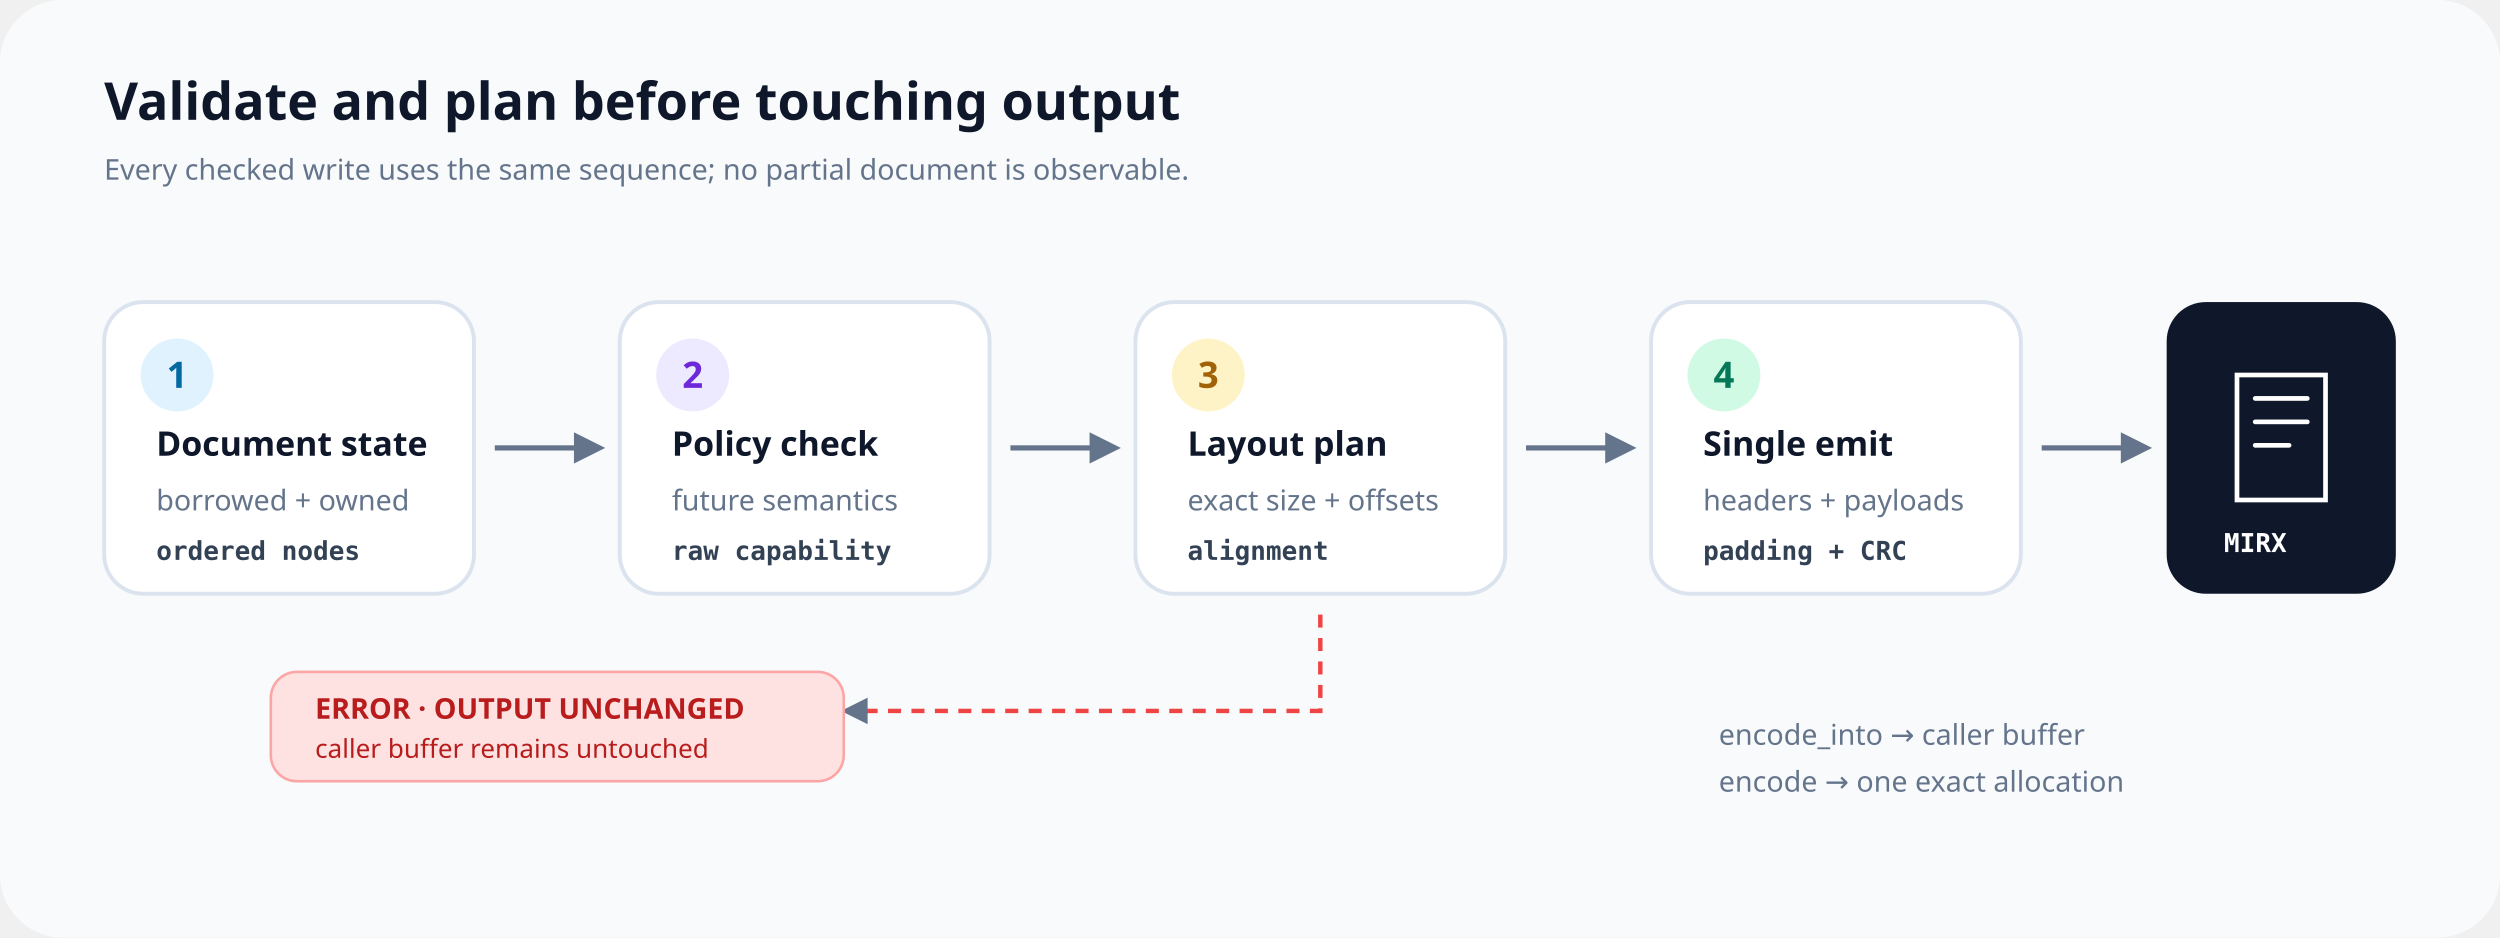
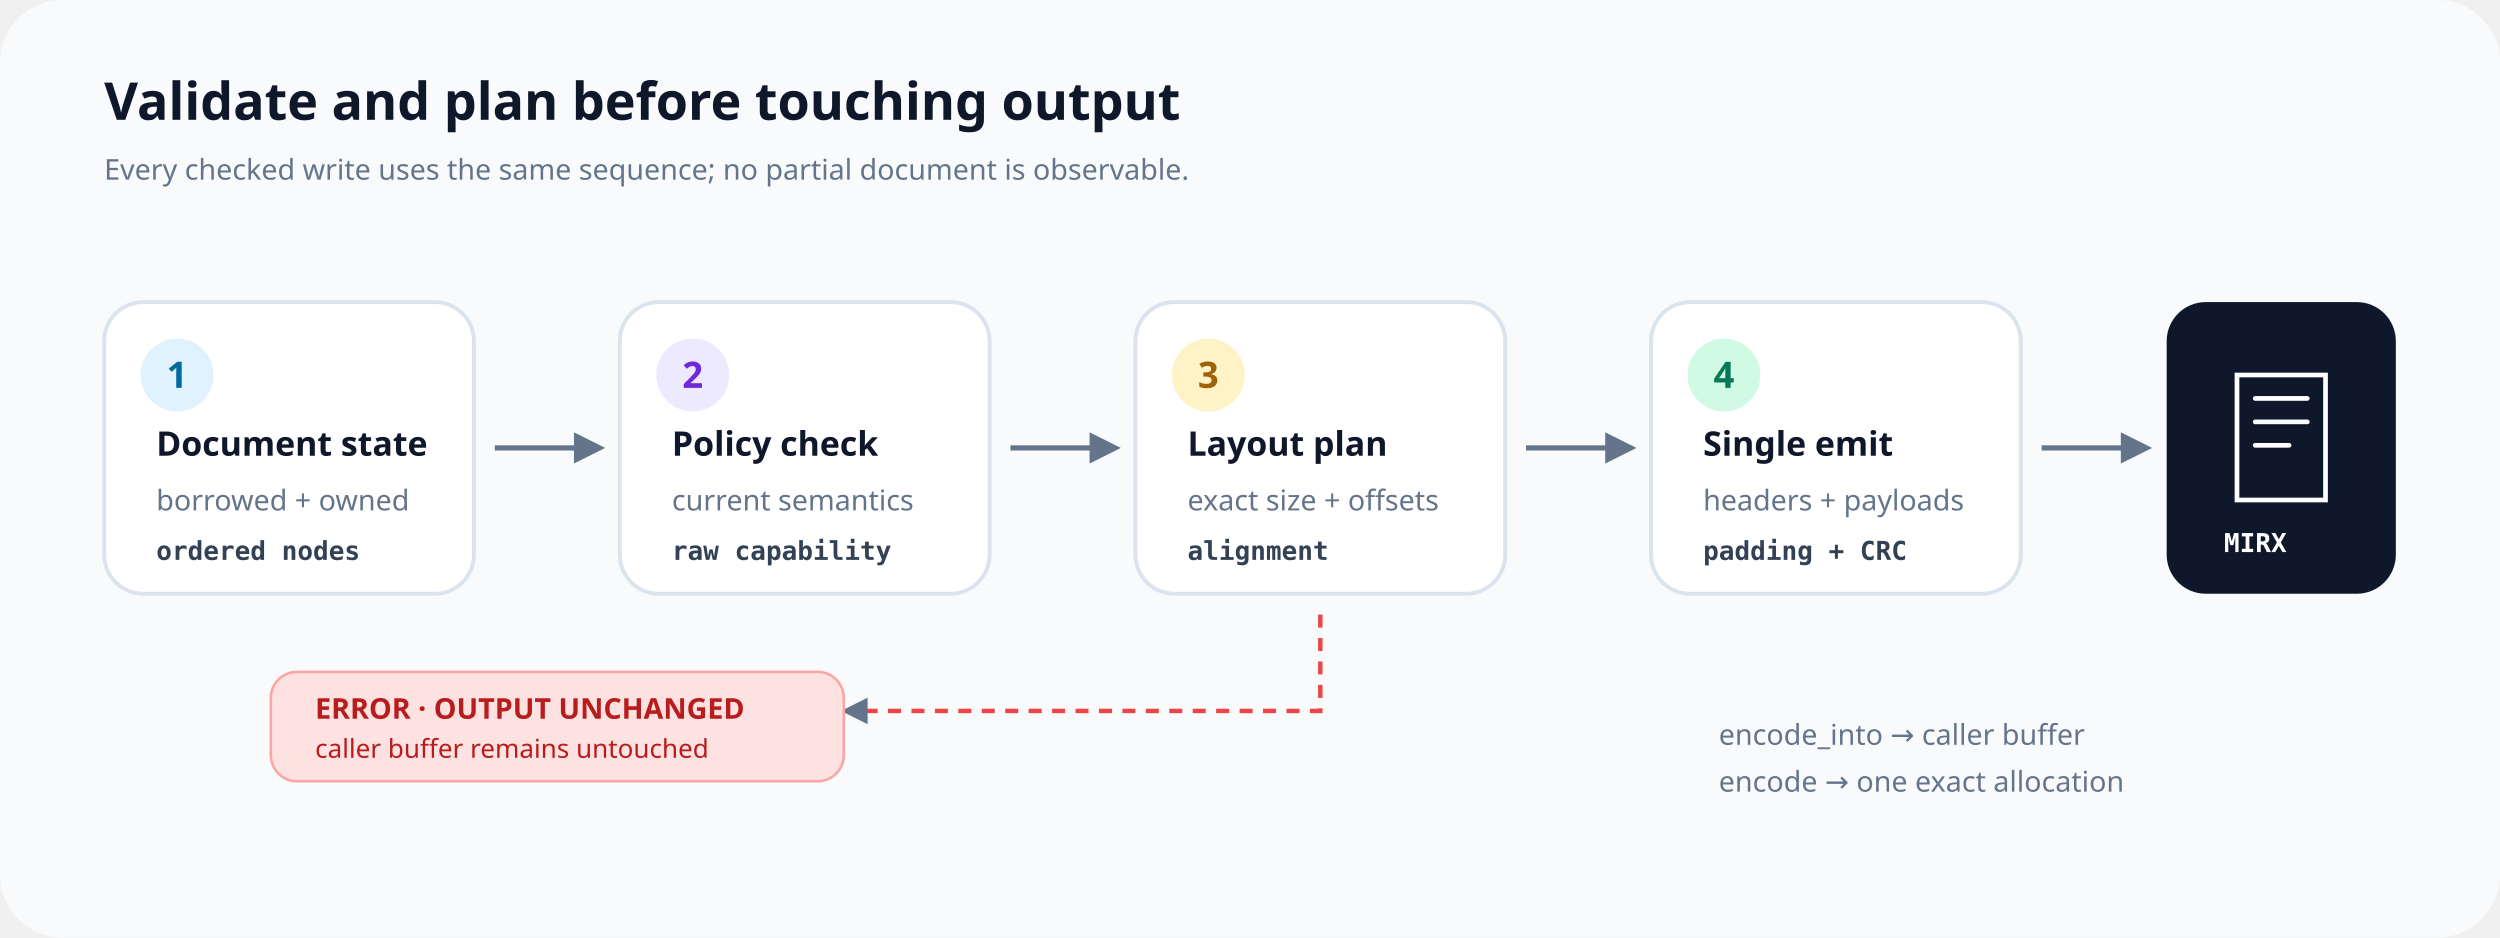
<svg xmlns="http://www.w3.org/2000/svg" width="960" height="360" viewBox="0 0 960 360" role="img" aria-labelledby="title desc">
  <defs>
    <marker id="arrow" viewBox="0 0 10 10" refX="8" refY="5" markerWidth="6" markerHeight="6" orient="auto">
      <path d="M0 0l10 5-10 5z" fill="#64748b" />
    </marker>
    <style>
      .bg{fill:#f8fafc}.card{fill:#fff;stroke:#dbe3ee;stroke-width:1.5}.line{fill:none;stroke:#64748b;stroke-width:2;marker-end:url(#arrow)}.fail{fill:none;stroke:#ef4444;stroke-width:1.7;stroke-dasharray:5 4;marker-end:url(#arrow)}
      .step-blue{fill:#e0f2fe}.step-blue-text{fill:#0369a1}.step-violet{fill:#ede9fe}.step-violet-text{fill:#6d28d9}.step-amber{fill:#fef3c7}.step-amber-text{fill:#a16207}.step-green{fill:#d1fae5}.step-green-text{fill:#047857}.error-card{fill:#fee2e2;stroke:#fca5a5}.error-text{fill:#b91c1c}
      .title{fill:#0f172a;font:700 20px system-ui,sans-serif}.head{fill:#0f172a;font:700 13px system-ui,sans-serif}.body{fill:#64748b;font:11px system-ui,sans-serif}.mono{fill:#334155;font:600 10px ui-monospace,monospace}
      @media(prefers-color-scheme:dark){.bg{fill:#0b1120}.card{fill:#111827;stroke:#334155}.title,.head{fill:#f8fafc}.body{fill:#94a3b8}.mono{fill:#cbd5e1}.step-blue{fill:#0c4a6e}.step-blue-text{fill:#bae6fd}.step-violet{fill:#4c1d95}.step-violet-text{fill:#ddd6fe}.step-amber{fill:#78350f}.step-amber-text{fill:#fde68a}.step-green{fill:#064e3b}.step-green-text{fill:#a7f3d0}.error-card{fill:#450a0a;stroke:#991b1b}.error-text{fill:#fecaca}}
    </style>
  </defs>
  <rect class="bg" width="960" height="360" rx="24" />
  <text class="title" x="40" y="46">Validate and plan before touching output</text>
  <text class="body" x="40" y="69">Every checked write uses the same sequence; no partial document is observable.</text>
  <g transform="translate(40 116)">
    <g>
      <rect class="card" width="142" height="112" rx="15" />
      <circle class="step-blue" cx="28" cy="28" r="14" />
      <text class="step-blue-text" x="28" y="28" font-family="system-ui,sans-serif" font-size="14" font-weight="800" text-anchor="middle" dominant-baseline="middle">1</text>
      <text class="head" x="20" y="59">Document state</text>
      <text class="body" x="20" y="80">borrowed + owned</text>
      <text class="mono" x="20" y="99">ordered nodes</text>
    </g>
    <path class="line" d="M150 56H190" />
    <g transform="translate(198)">
      <rect class="card" width="142" height="112" rx="15" />
      <circle class="step-violet" cx="28" cy="28" r="14" />
      <text class="step-violet-text" x="28" y="28" font-family="system-ui,sans-serif" font-size="14" font-weight="800" text-anchor="middle" dominant-baseline="middle">2</text>
      <text class="head" x="20" y="59">Policy check</text>
-       <text class="body" x="20" y="80">future semantics</text>
+       <text class="body" x="20" y="80">current semantics</text>
      <text class="mono" x="20" y="99">raw capability</text>
    </g>
    <path class="line" d="M348 56H388" />
    <g transform="translate(396)">
      <rect class="card" width="142" height="112" rx="15" />
      <circle class="step-amber" cx="28" cy="28" r="14" />
      <text class="step-amber-text" x="28" y="28" font-family="system-ui,sans-serif" font-size="14" font-weight="800" text-anchor="middle" dominant-baseline="middle">3</text>
      <text class="head" x="20" y="59">Layout plan</text>
      <text class="body" x="20" y="80">exact size + offsets</text>
      <text class="mono" x="20" y="99">alignment</text>
    </g>
    <path class="line" d="M546 56H586" />
    <g transform="translate(594)">
      <rect class="card" width="142" height="112" rx="15" />
      <circle class="step-green" cx="28" cy="28" r="14" />
      <text class="step-green-text" x="28" y="28" font-family="system-ui,sans-serif" font-size="14" font-weight="800" text-anchor="middle" dominant-baseline="middle">4</text>
      <text class="head" x="20" y="59">Single emit</text>
      <text class="body" x="20" y="80">headers + payloads</text>
      <text class="mono" x="20" y="99">padding + CRC</text>
    </g>
    <path class="line" d="M744 56H784" />
    <g transform="translate(792)">
      <rect width="88" height="112" rx="15" fill="#0f172a" />
      <path d="M27 28h34v48H27zM34 37h20M34 46h20M34 55h13" fill="none" stroke="#fff" stroke-width="1.8" stroke-linecap="round" />
      <text x="22" y="96" fill="#fff" font-family="ui-monospace,monospace" font-size="10" font-weight="700">MIRX</text>
    </g>
  </g>
  <path class="fail" d="M507 236v37H325" />
  <rect class="error-card" x="104" y="258" width="220" height="42" rx="10" data-audit-boundary="encode-error" />
  <g data-audit-contained-by="encode-error" data-audit-min-inset="0 10 0 10">
    <text class="error-text" x="121" y="276" font-family="system-ui,sans-serif" font-size="11" font-weight="700">ERROR · OUTPUT UNCHANGED</text>
    <text class="error-text" x="121" y="291" font-family="system-ui,sans-serif" font-size="10">caller buffer remains untouched</text>
  </g>
  <text class="body" x="660" y="286">encode_into → caller buffer</text>
  <text class="body" x="660" y="304">encode → one exact allocation</text>
</svg>
